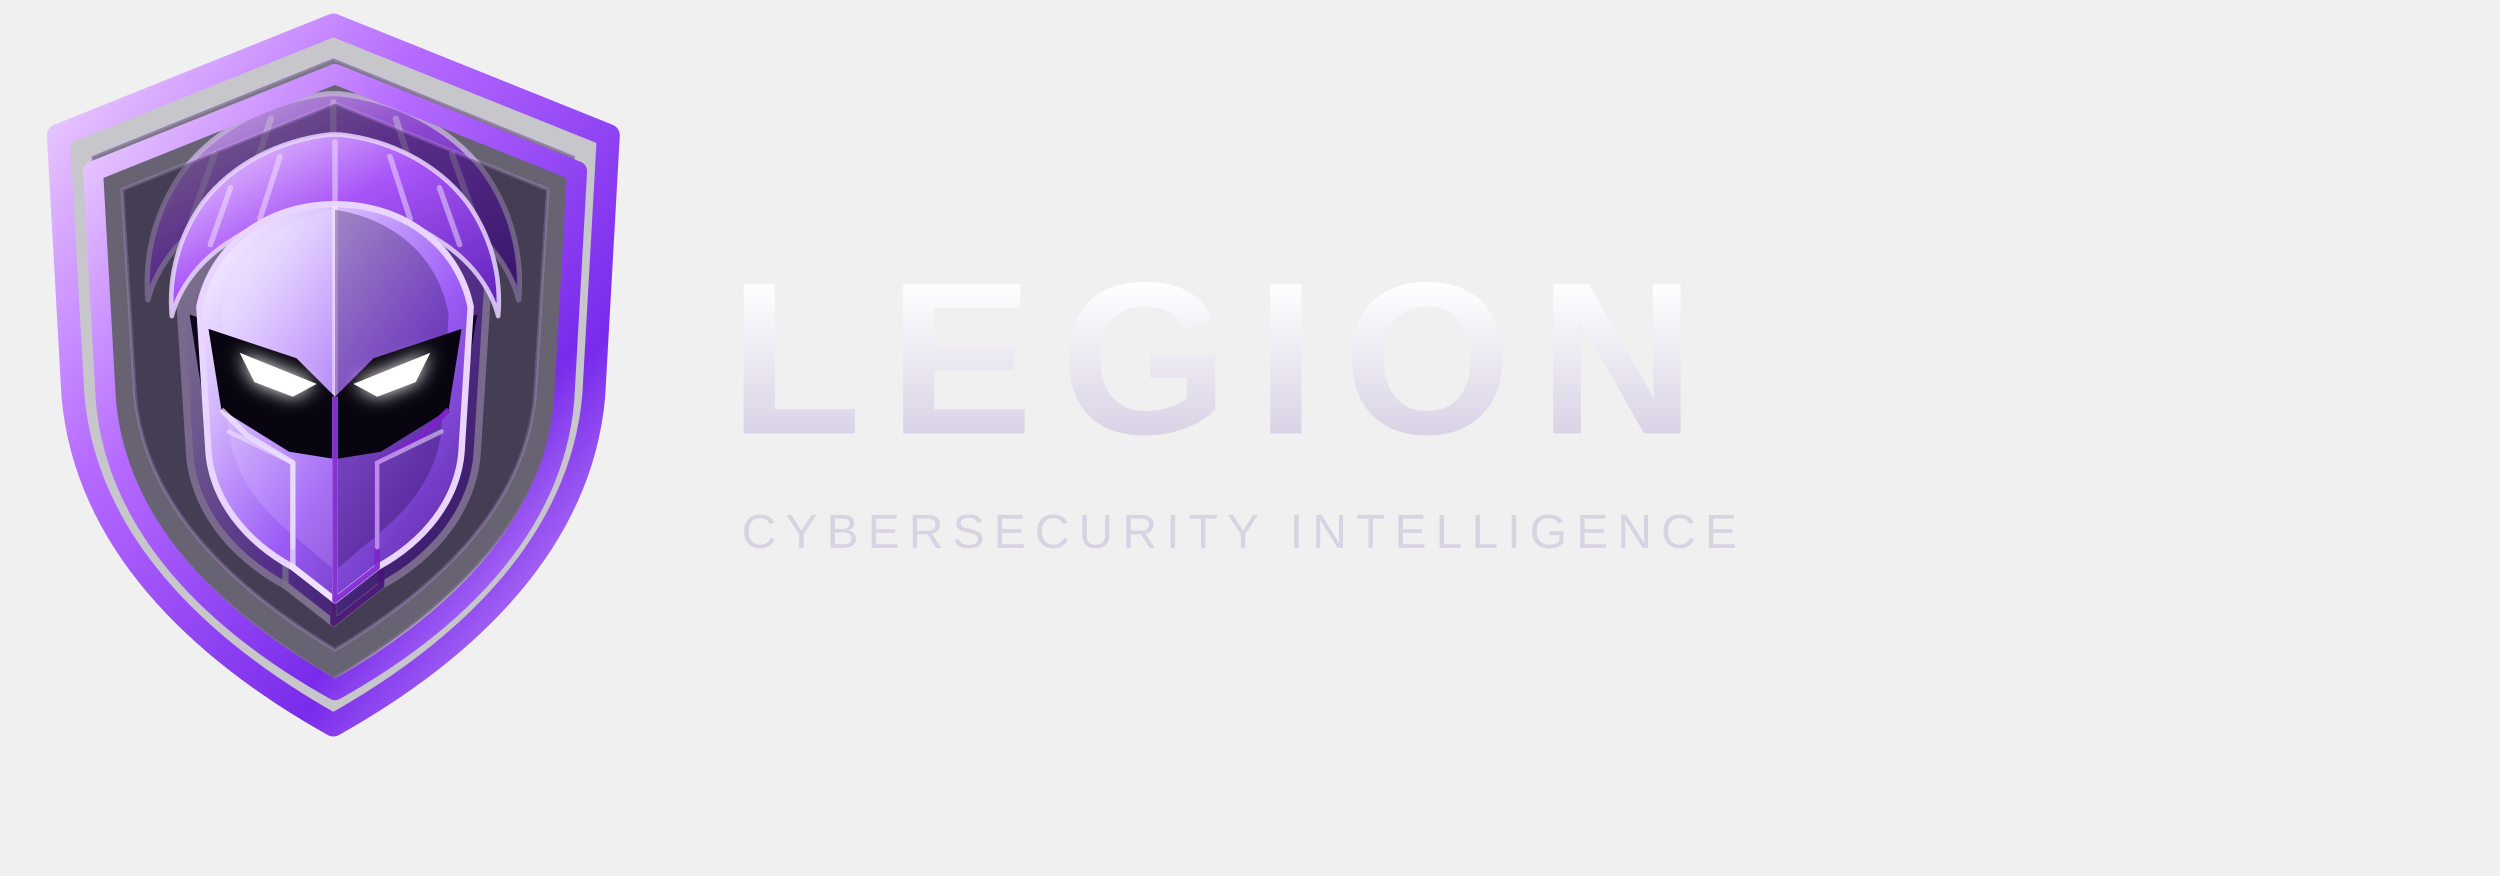
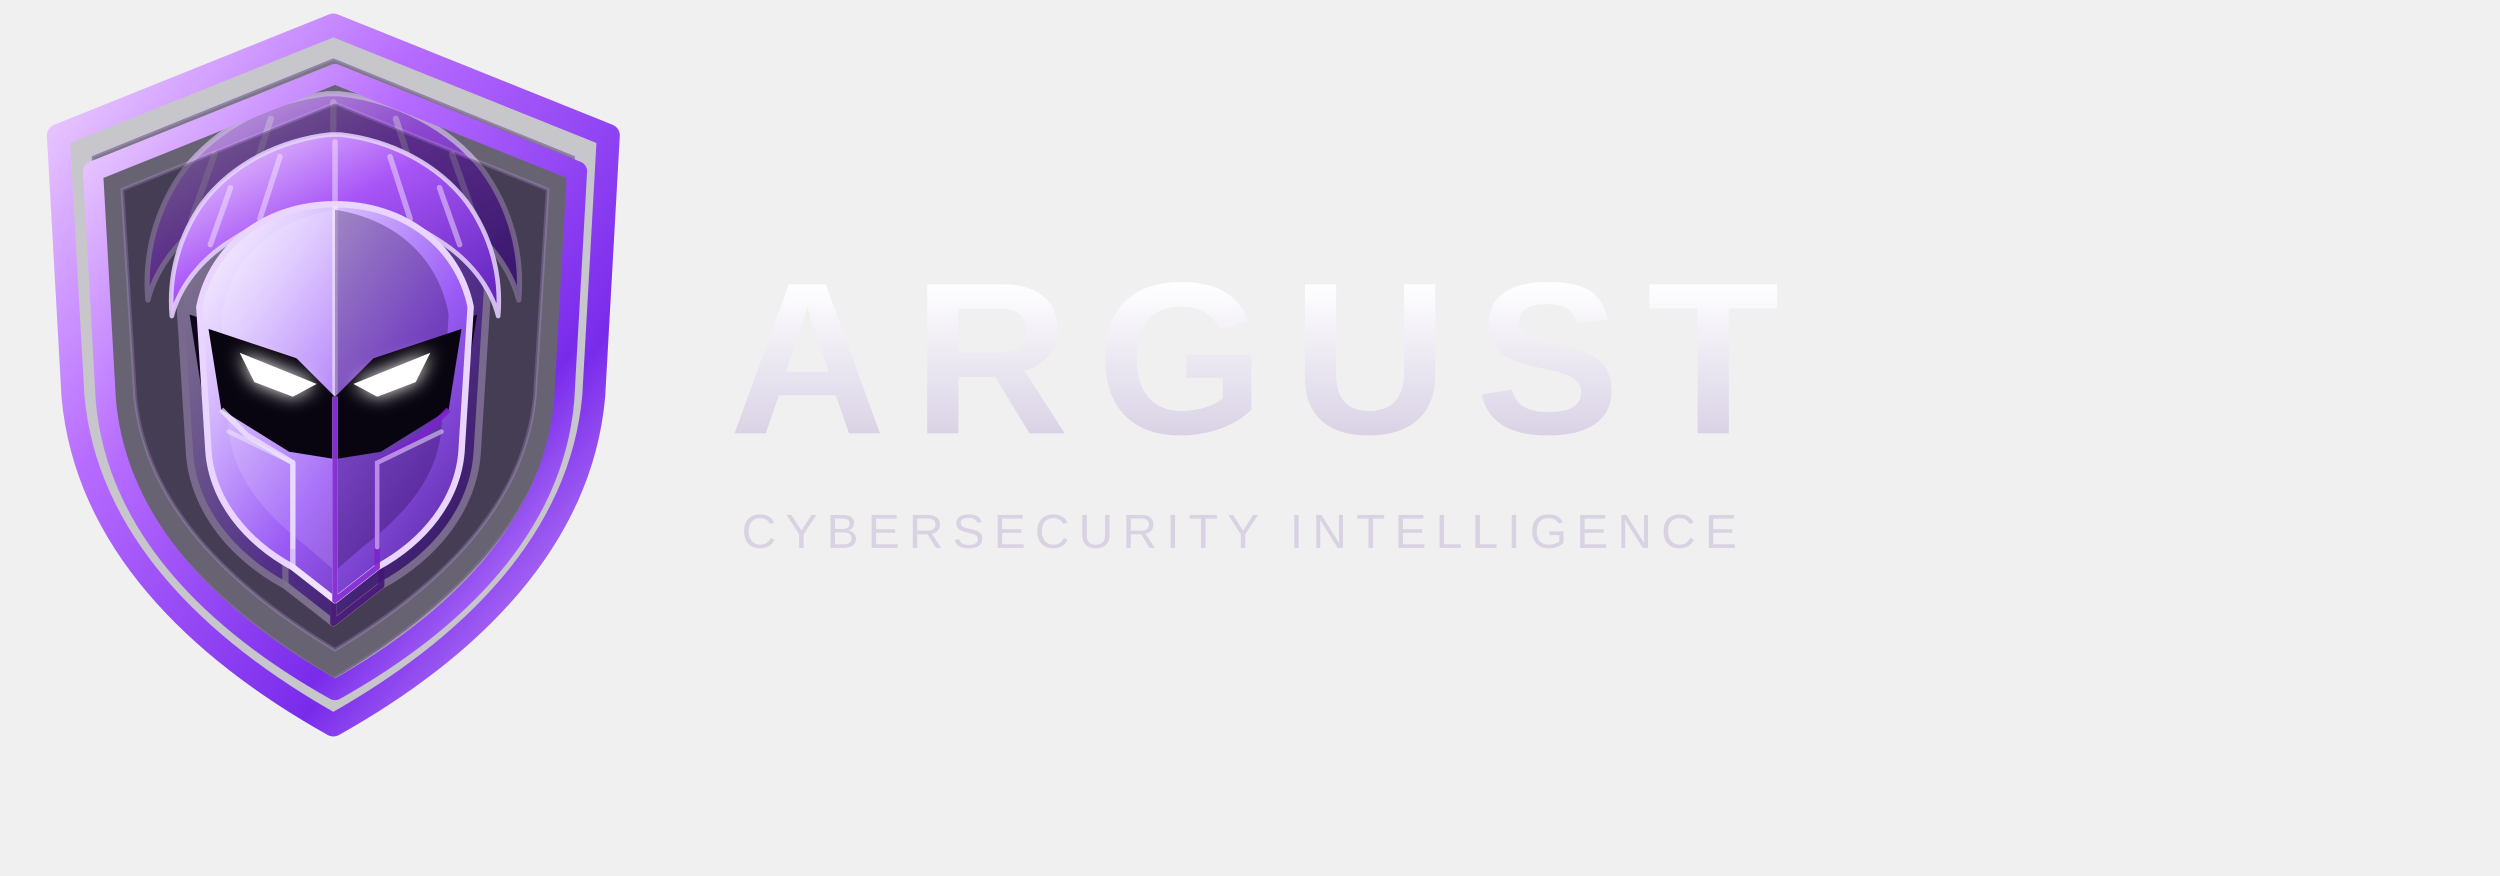
<svg xmlns="http://www.w3.org/2000/svg" width="1200" height="420" viewBox="0 0 1200 420" role="img" aria-labelledby="title desc">
  <defs>
    <linearGradient id="shieldStroke" x1="0" y1="0" x2="1" y2="1">
      <stop offset="0" stop-color="#F1D8FF" />
      <stop offset=".34" stop-color="#B66BFF" />
      <stop offset=".72" stop-color="#792BEB" />
      <stop offset="1" stop-color="#E0B5FF" />
    </linearGradient>
    <linearGradient id="helmetFace" x1="0" y1="0" x2="1" y2="1">
      <stop offset="0" stop-color="#FFFFFF" />
      <stop offset=".24" stop-color="#DCC5FF" />
      <stop offset=".58" stop-color="#9B5CF6" />
      <stop offset="1" stop-color="#4C1D95" />
    </linearGradient>
    <linearGradient id="crest" x1="0" y1="0" x2="1" y2="1">
      <stop offset="0" stop-color="#F4DFFF" />
      <stop offset=".45" stop-color="#A855F7" />
      <stop offset="1" stop-color="#5B21B6" />
    </linearGradient>
    <linearGradient id="word" x1="0" y1="0" x2="0" y2="1">
      <stop offset="0" stop-color="#FFFFFF" />
      <stop offset="1" stop-color="#D9D2E5" />
    </linearGradient>
    <filter id="softGlow" x="-60%" y="-60%" width="220%" height="220%">
      <feGaussianBlur stdDeviation="5" result="b" />
      <feMerge>
        <feMergeNode in="b" />
        <feMergeNode in="SourceGraphic" />
      </feMerge>
    </filter>
  </defs>
  <g id="legion-emblem">
    <path d="M160 12 L292 65 L285 190 C279 259 226 311 160 348 C94 311 41 259 35 190 L28 65 Z" fill="#10091C" fill-opacity=".18" stroke="url(#shieldStroke)" stroke-width="11" stroke-linejoin="round" />
    <path d="M160 28 L276 75 L269 188 C263 247 218 291 160 326 C102 291 57 247 51 188 L44 75 Z" fill="#170B2A" fill-opacity=".42" stroke="#D8B4FE" stroke-opacity=".22" stroke-width="2" />
    <path d="M157 45 C130 48 104 61 88 82 C75 100 69 122 71 144            C75 128 87 113 103 103 C121 91 139 85 160 83            C181 85 199 91 217 103 C233 113 245 128 249 144            C251 122 245 100 232 82 C216 61 190 48 163 45 Z" fill="url(#crest)" stroke="#E9D5FF" stroke-opacity=".85" stroke-width="2.5" stroke-linejoin="round" />
    <path d="M160 49 L160 83 M130 57 L119 91 M190 57 L201 91 M103 74 L92 105 M217 74 L228 105" fill="none" stroke="#F5E9FF" stroke-opacity=".48" stroke-width="3" stroke-linecap="round" />
    <path d="M160 83 C123 83 93 105 86 139 L91 218            C93 244 111 267 137 281 L160 299 L183 281            C209 267 227 244 229 218 L234 139            C227 105 197 83 160 83 Z" fill="url(#helmetFace)" stroke="#E9D5FF" stroke-width="3.5" stroke-linejoin="round" />
    <path d="M160 84 L160 299" stroke="#F8EEFF" stroke-opacity=".58" stroke-width="3" />
    <path d="M160 86 C128 91 104 111 98 143 L102 207            C105 231 119 250 145 270 L160 283 Z" fill="#FFFFFF" fill-opacity=".13" />
    <path d="M160 86 C192 91 216 111 222 143 L218 207            C215 231 201 250 175 270 L160 283 Z" fill="#240A49" fill-opacity=".32" />
    <path d="M91 151 L139 167 L160 188 L181 167 L229 151            L222 195 L185 218 L160 222 L135 218 L98 195 Z" fill="#090510" />
    <path d="M108 164 L150 181 L137 188 L116 180 Z" fill="#FFFFFF" filter="url(#softGlow)" />
    <path d="M212 164 L170 181 L183 188 L204 180 Z" fill="#FFFFFF" filter="url(#softGlow)" />
    <path d="M160 188 L160 299 L137 281 L137 224 L112 209 L98 195" fill="none" stroke="#F3E8FF" stroke-opacity=".72" stroke-width="3" stroke-linejoin="round" />
    <path d="M160 188 L160 299 L183 281 L183 224 L208 209 L222 195" fill="none" stroke="#7E22CE" stroke-opacity=".9" stroke-width="3" stroke-linejoin="round" />
    <path d="M102 207 L137 224 L137 270 M218 207 L183 224 L183 270" fill="none" stroke="#F3E8FF" stroke-opacity=".52" stroke-width="2.5" stroke-linecap="round" />
  </g>
  <g transform="translate(20 25) scale(.88)">
    <use href="#legion-emblem" />
  </g>
  <g font-family="Arial, Helvetica, sans-serif">
-     <text x="350" y="208" fill="url(#word)" font-size="104" font-weight="700" letter-spacing="13">LEGION</text>
+     <text x="350" y="208" fill="url(#word)" font-size="104" font-weight="700" letter-spacing="13">ARGUST</text>
    <text x="356" y="263" fill="#D8D2E2" font-size="23" font-weight="500" letter-spacing="4.4">CYBERSECURITY INTELLIGENCE</text>
    <path d="M356 286 H1000" stroke="url(#shieldStroke)" stroke-width="2" opacity=".75" />
  </g>
</svg>
